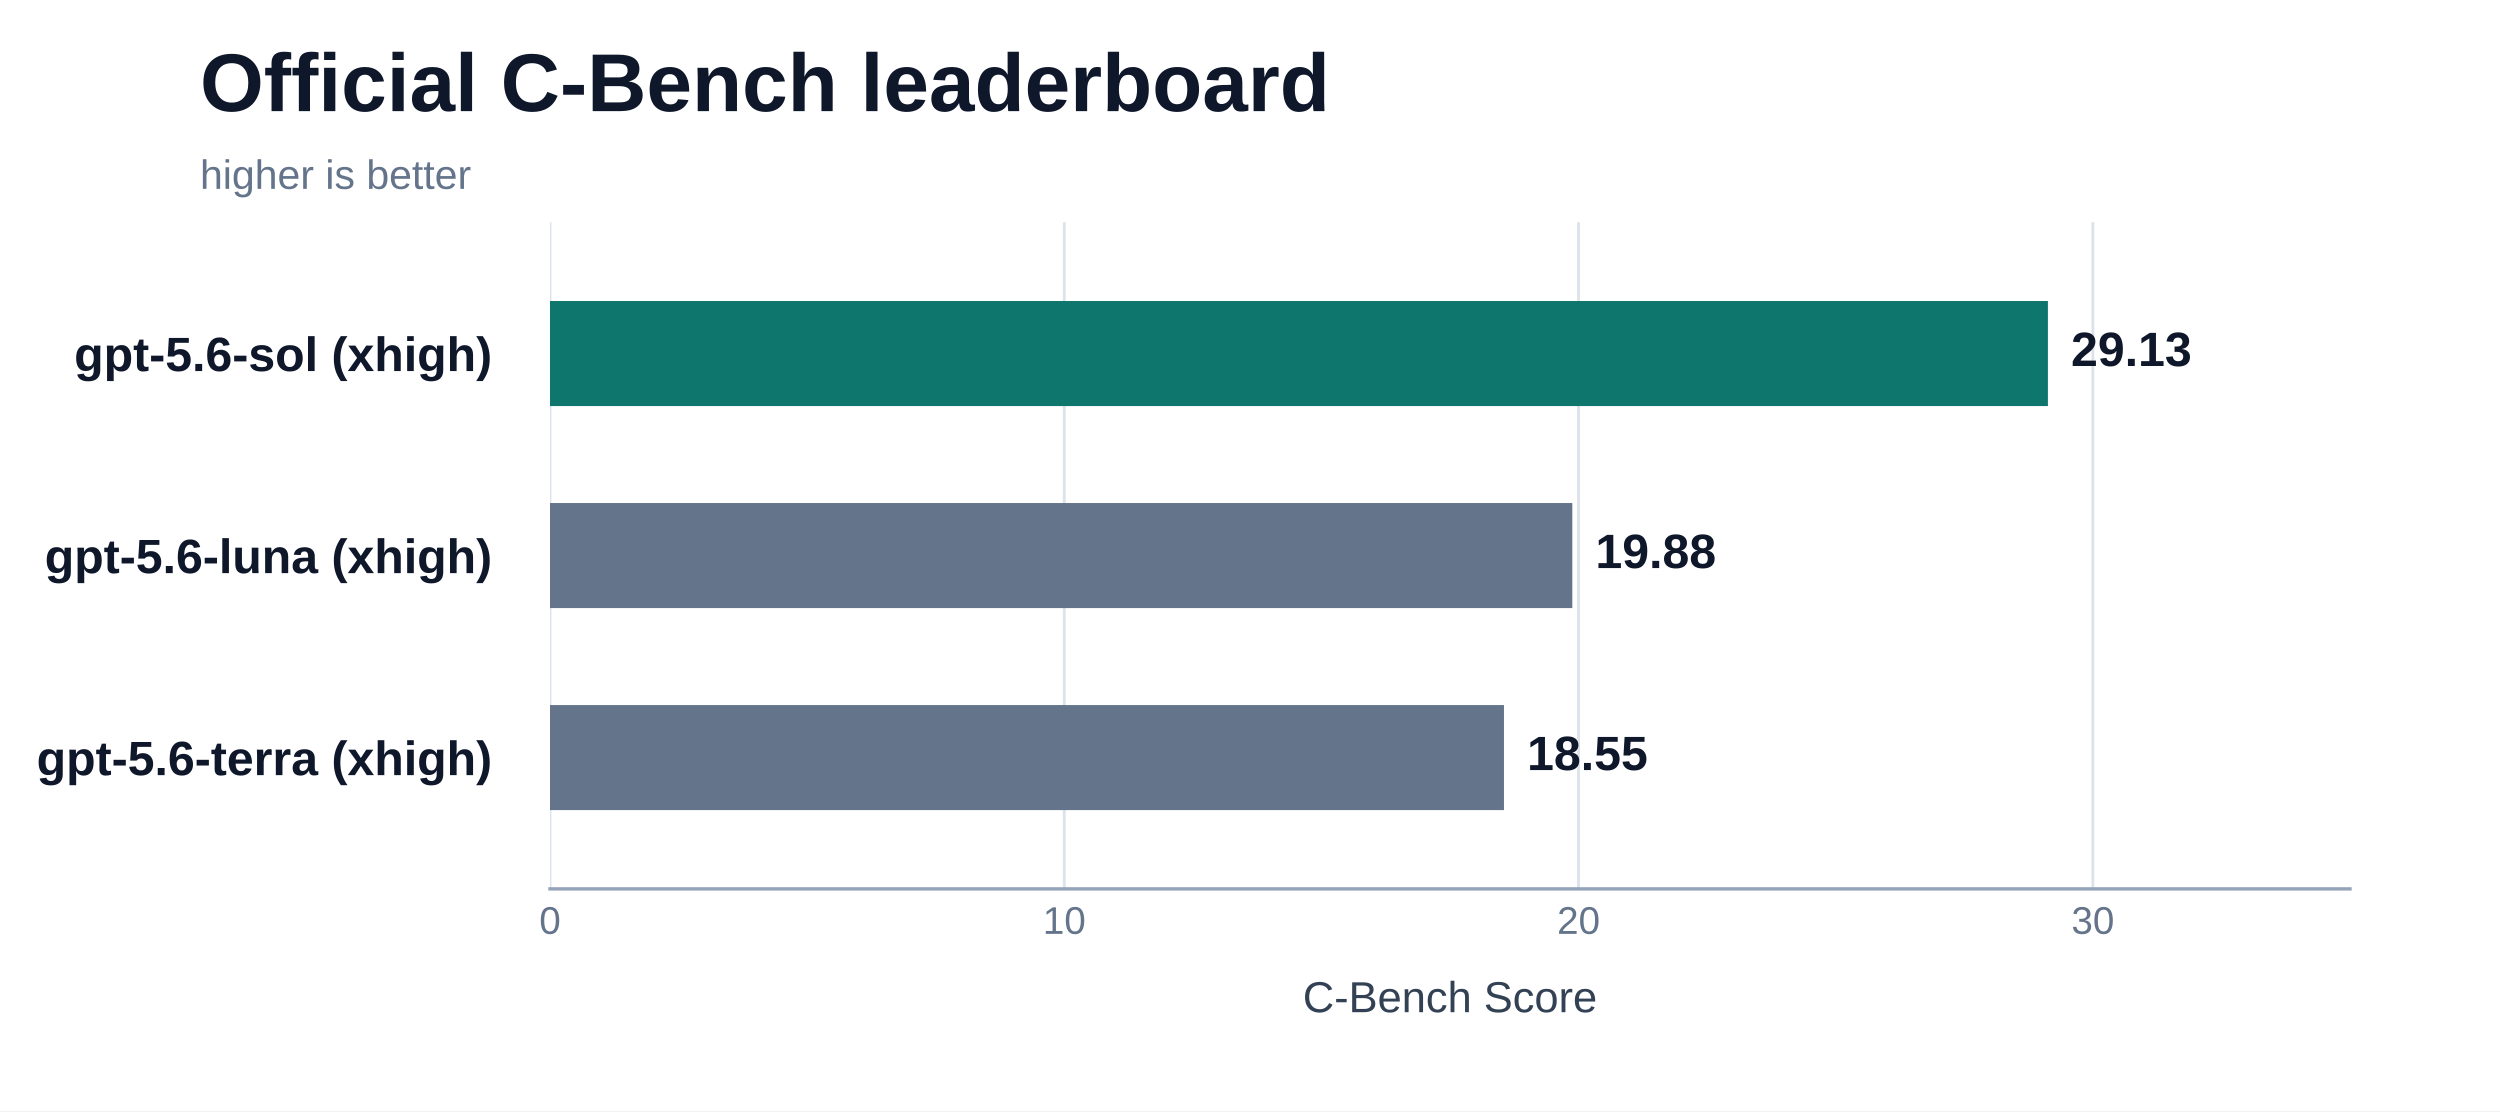
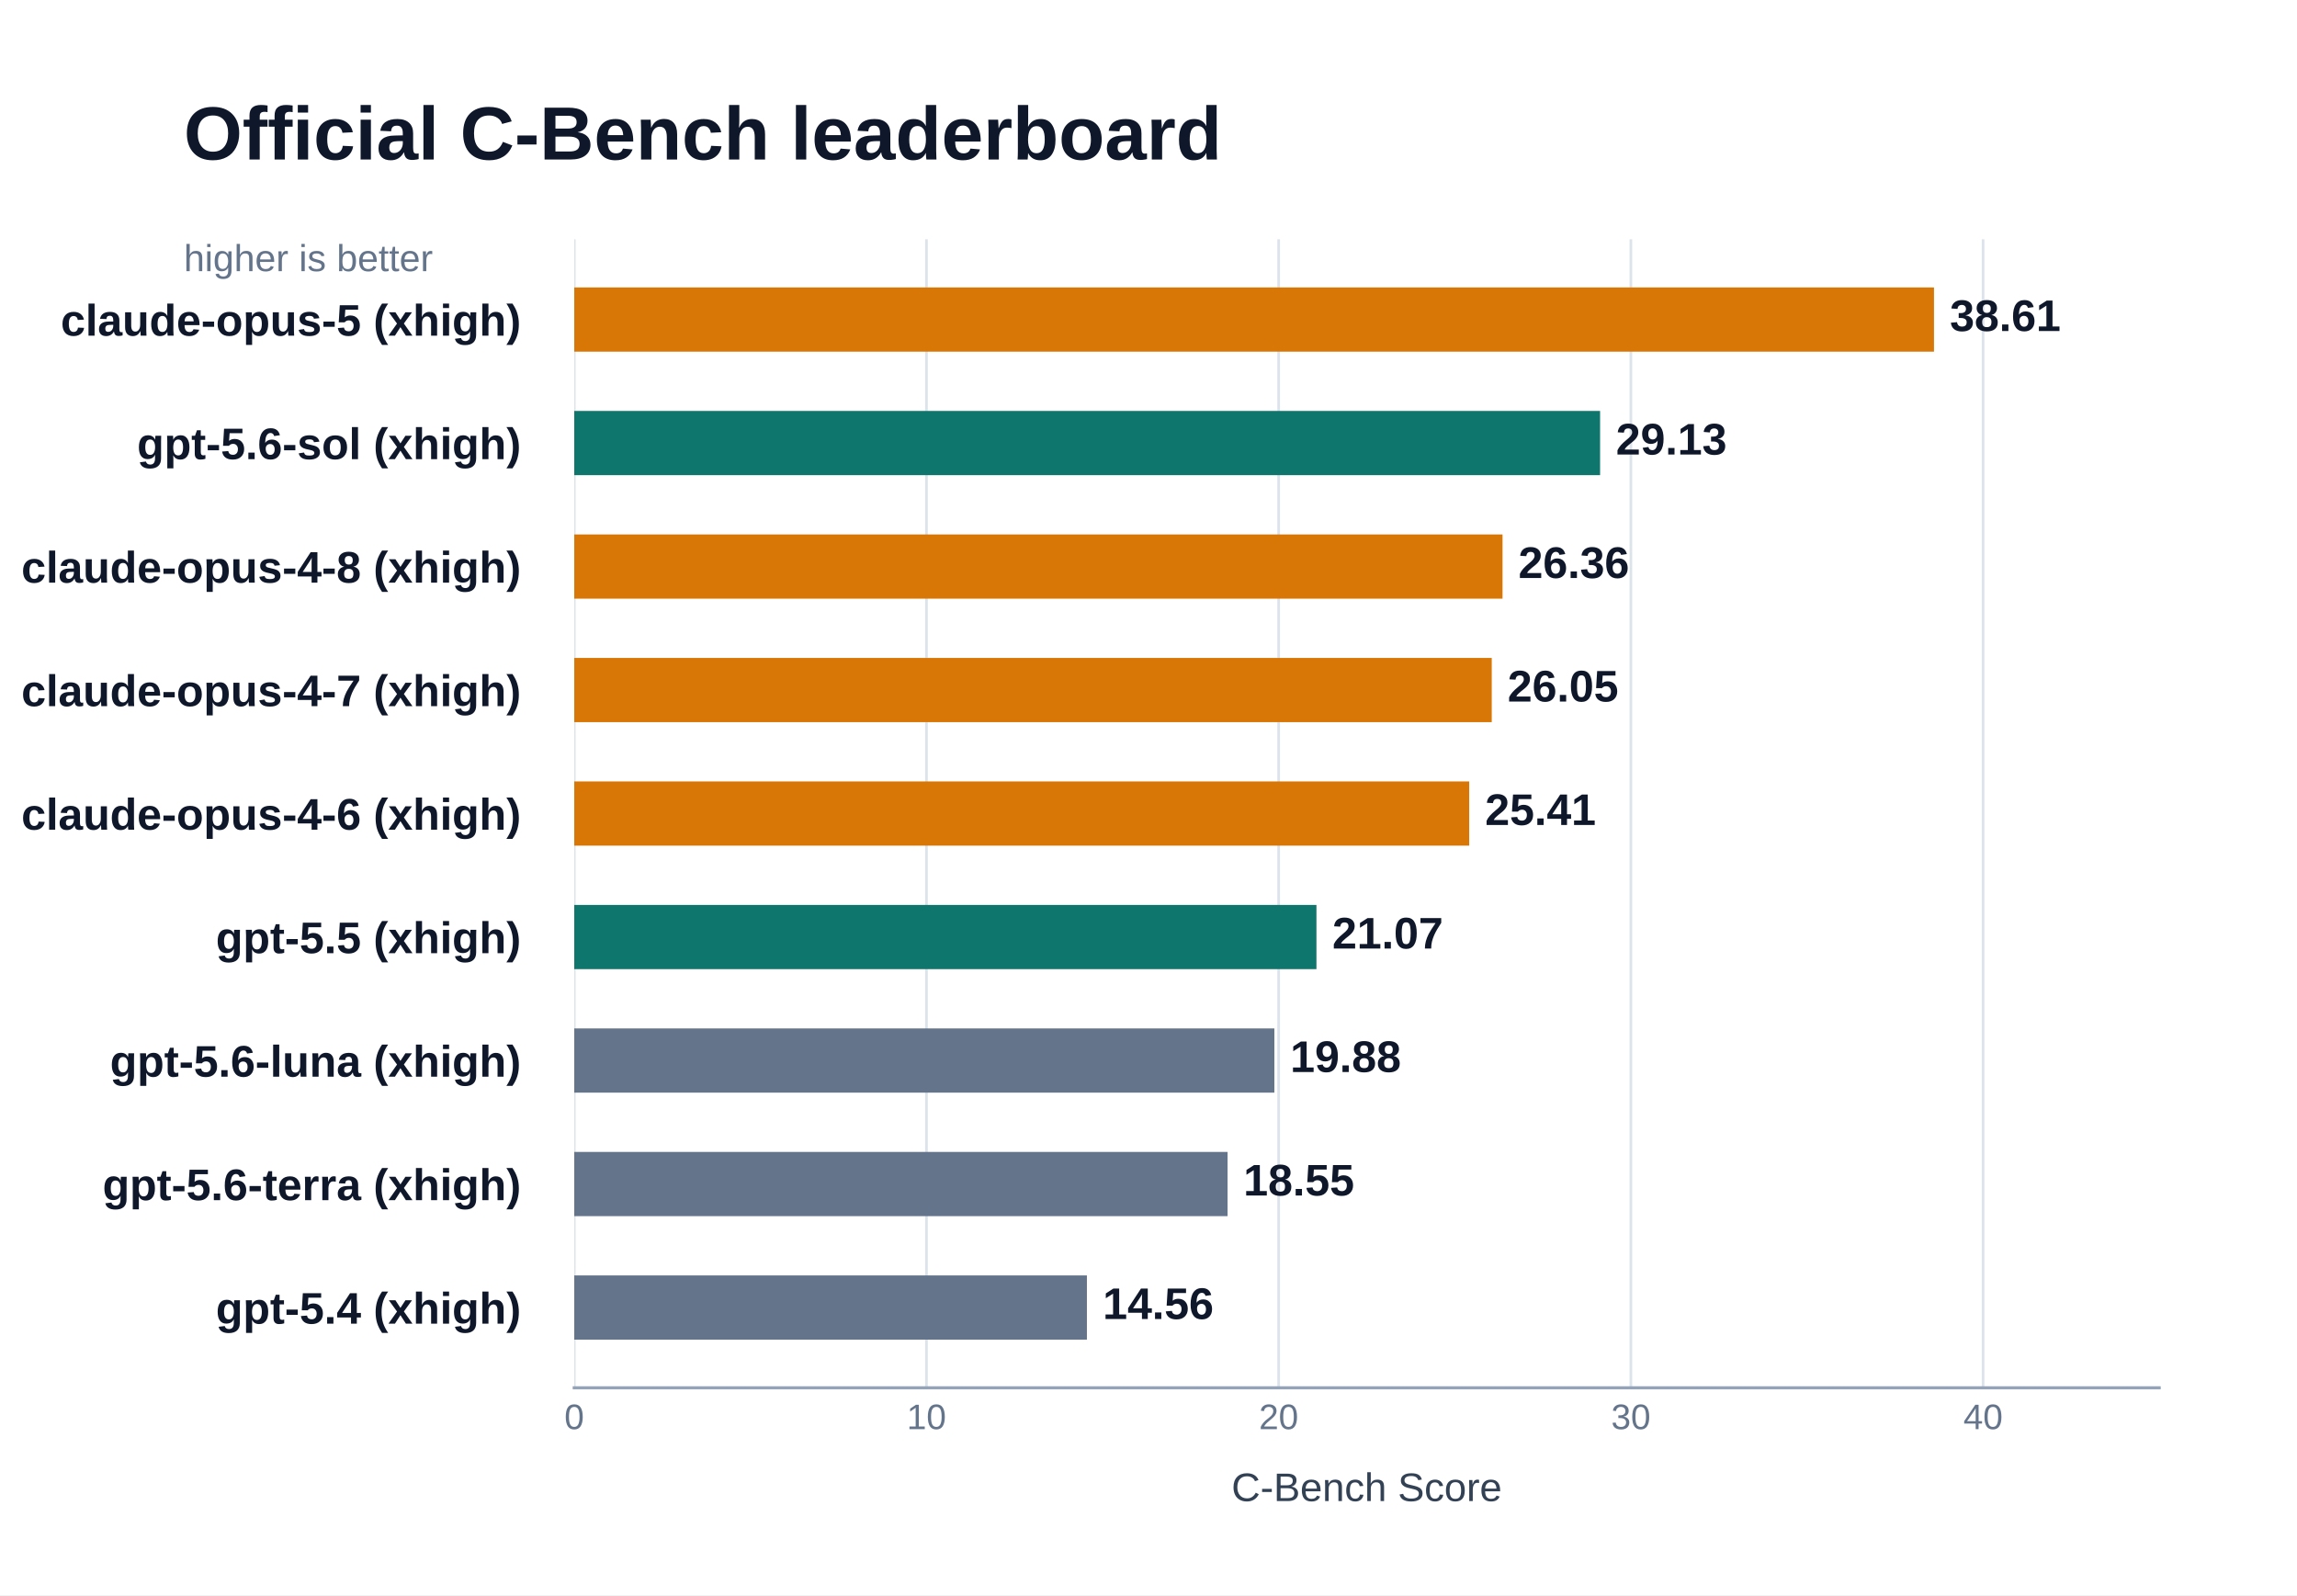
- <svg xmlns="http://www.w3.org/2000/svg" width="518.4pt" height="230.4pt" viewBox="0 0 518.4 230.4" version="1.1">
+ <svg xmlns="http://www.w3.org/2000/svg" width="518.4pt" height="360pt" viewBox="0 0 518.4 360" version="1.1">
  <defs>
    <style type="text/css">*{stroke-linejoin: round; stroke-linecap: butt}</style>
  </defs>
  <g id="figure_1">
    <g id="patch_1">
-       <path d="M 0 230.4 L 518.4 230.4 L 518.4 0 L 0 0 z " style="fill: #ffffff" />
+       <path d="M 0 360 L 518.4 360 L 518.4 0 L 0 0 z " style="fill: #ffffff" />
    </g>
    <g id="axes_1">
      <g id="patch_2">
-         <path d="M 114.048 184.32 L 487.296 184.32 L 487.296 46.08 L 114.048 46.08 z " style="fill: #ffffff" />
+         <path d="M 129.6 313.2 L 487.296 313.2 L 487.296 54 L 129.6 54 z " style="fill: #ffffff" />
      </g>
      <g id="matplotlib.axis_1">
        <g id="xtick_1">
          <g id="line2d_1">
-             <path d="M 114.048 184.32 L 114.048 46.08 " clip-path="url(#p91d8c98a12)" style="fill: none; stroke: #cbd5e1; stroke-opacity: 0.65; stroke-width: 0.6; stroke-linecap: square" />
+             <path d="M 129.6 313.2 L 129.6 54 " clip-path="url(#pd20c086126)" style="fill: none; stroke: #cbd5e1; stroke-opacity: 0.65; stroke-width: 0.6; stroke-linecap: square" />
          </g>
          <g id="line2d_2" />
          <g id="text_1">
-             <text style="font-size: 8px; font-family: 'Arial', 'Helvetica', 'Liberation Sans', 'DejaVu Sans', sans-serif; text-anchor: middle; fill: #64748b" x="114.048" y="193.644" transform="rotate(-0 114.048 193.6442)">0</text>
+             <text style="font-size: 8px; font-family: 'Arial', 'Helvetica', 'Liberation Sans', 'DejaVu Sans', sans-serif; text-anchor: middle; fill: #64748b" x="129.6" y="322.524" transform="rotate(-0 129.6 322.5242)">0</text>
          </g>
        </g>
        <g id="xtick_2">
          <g id="line2d_3">
-             <path d="M 220.69 184.32 L 220.69 46.08 " clip-path="url(#p91d8c98a12)" style="fill: none; stroke: #cbd5e1; stroke-opacity: 0.65; stroke-width: 0.6; stroke-linecap: square" />
+             <path d="M 209.088 313.2 L 209.088 54 " clip-path="url(#pd20c086126)" style="fill: none; stroke: #cbd5e1; stroke-opacity: 0.65; stroke-width: 0.6; stroke-linecap: square" />
          </g>
          <g id="line2d_4" />
          <g id="text_2">
-             <text style="font-size: 8px; font-family: 'Arial', 'Helvetica', 'Liberation Sans', 'DejaVu Sans', sans-serif; text-anchor: middle; fill: #64748b" x="220.69" y="193.644" transform="rotate(-0 220.6903 193.6442)">10</text>
+             <text style="font-size: 8px; font-family: 'Arial', 'Helvetica', 'Liberation Sans', 'DejaVu Sans', sans-serif; text-anchor: middle; fill: #64748b" x="209.088" y="322.524" transform="rotate(-0 209.088 322.5242)">10</text>
          </g>
        </g>
        <g id="xtick_3">
          <g id="line2d_5">
-             <path d="M 327.333 184.32 L 327.333 46.08 " clip-path="url(#p91d8c98a12)" style="fill: none; stroke: #cbd5e1; stroke-opacity: 0.65; stroke-width: 0.6; stroke-linecap: square" />
+             <path d="M 288.576 313.2 L 288.576 54 " clip-path="url(#pd20c086126)" style="fill: none; stroke: #cbd5e1; stroke-opacity: 0.65; stroke-width: 0.6; stroke-linecap: square" />
          </g>
          <g id="line2d_6" />
          <g id="text_3">
-             <text style="font-size: 8px; font-family: 'Arial', 'Helvetica', 'Liberation Sans', 'DejaVu Sans', sans-serif; text-anchor: middle; fill: #64748b" x="327.333" y="193.644" transform="rotate(-0 327.3326 193.6442)">20</text>
+             <text style="font-size: 8px; font-family: 'Arial', 'Helvetica', 'Liberation Sans', 'DejaVu Sans', sans-serif; text-anchor: middle; fill: #64748b" x="288.576" y="322.524" transform="rotate(-0 288.576 322.5242)">20</text>
          </g>
        </g>
        <g id="xtick_4">
          <g id="line2d_7">
-             <path d="M 433.975 184.32 L 433.975 46.08 " clip-path="url(#p91d8c98a12)" style="fill: none; stroke: #cbd5e1; stroke-opacity: 0.65; stroke-width: 0.6; stroke-linecap: square" />
+             <path d="M 368.064 313.2 L 368.064 54 " clip-path="url(#pd20c086126)" style="fill: none; stroke: #cbd5e1; stroke-opacity: 0.65; stroke-width: 0.6; stroke-linecap: square" />
          </g>
          <g id="line2d_8" />
          <g id="text_4">
-             <text style="font-size: 8px; font-family: 'Arial', 'Helvetica', 'Liberation Sans', 'DejaVu Sans', sans-serif; text-anchor: middle; fill: #64748b" x="433.975" y="193.644" transform="rotate(-0 433.9749 193.6442)">30</text>
+             <text style="font-size: 8px; font-family: 'Arial', 'Helvetica', 'Liberation Sans', 'DejaVu Sans', sans-serif; text-anchor: middle; fill: #64748b" x="368.064" y="322.524" transform="rotate(-0 368.064 322.5242)">30</text>
          </g>
        </g>
-         <g id="text_5">
-           <text style="font-size: 9px; font-family: 'Arial', 'Helvetica', 'Liberation Sans', 'DejaVu Sans', sans-serif; text-anchor: middle; fill: #334155" x="300.672" y="209.88" transform="rotate(-0 300.672 209.8801)">C-Bench Score</text>
+         <g id="xtick_5">
+           <g id="line2d_9">
+             <path d="M 447.552 313.2 L 447.552 54 " clip-path="url(#pd20c086126)" style="fill: none; stroke: #cbd5e1; stroke-opacity: 0.65; stroke-width: 0.6; stroke-linecap: square" />
+           </g>
+           <g id="line2d_10" />
+           <g id="text_5">
+             <text style="font-size: 8px; font-family: 'Arial', 'Helvetica', 'Liberation Sans', 'DejaVu Sans', sans-serif; text-anchor: middle; fill: #64748b" x="447.552" y="322.524" transform="rotate(-0 447.552 322.5242)">40</text>
+           </g>
+         </g>
+         <g id="text_6">
+           <text style="font-size: 9px; font-family: 'Arial', 'Helvetica', 'Liberation Sans', 'DejaVu Sans', sans-serif; text-anchor: middle; fill: #334155" x="308.448" y="338.76" transform="rotate(-0 308.448 338.7601)">C-Bench Score</text>
        </g>
      </g>
      <g id="matplotlib.axis_2">
        <g id="ytick_1">
-           <g id="line2d_9" />
-           <g id="text_6">
-             <text style="font-weight: 700; font-size: 10px; font-family: 'Arial', 'Helvetica', 'Liberation Sans', 'DejaVu Sans', sans-serif; text-anchor: end; fill: #0f172a" x="102.048" y="76.949" transform="rotate(-0 102.048 76.94923)">gpt-5.6-sol (xhigh)</text>
+           <g id="line2d_11" />
+           <g id="text_7">
+             <text style="font-weight: 700; font-size: 10px; font-family: 'Arial', 'Helvetica', 'Liberation Sans', 'DejaVu Sans', sans-serif; text-anchor: end; fill: #0f172a" x="117.6" y="75.756" transform="rotate(-0 117.6 75.75627)">claude-opus-5 (xhigh)</text>
          </g>
        </g>
        <g id="ytick_2">
-           <g id="line2d_10" />
-           <g id="text_7">
-             <text style="font-weight: 700; font-size: 10px; font-family: 'Arial', 'Helvetica', 'Liberation Sans', 'DejaVu Sans', sans-serif; text-anchor: end; fill: #0f172a" x="102.048" y="118.84" transform="rotate(-0 102.048 118.8401)">gpt-5.6-luna (xhigh)</text>
+           <g id="line2d_12" />
+           <g id="text_8">
+             <text style="font-weight: 700; font-size: 10px; font-family: 'Arial', 'Helvetica', 'Liberation Sans', 'DejaVu Sans', sans-serif; text-anchor: end; fill: #0f172a" x="117.6" y="103.627" transform="rotate(-0 117.6 103.6272)">gpt-5.6-sol (xhigh)</text>
          </g>
        </g>
        <g id="ytick_3">
-           <g id="line2d_11" />
-           <g id="text_8">
-             <text style="font-weight: 700; font-size: 10px; font-family: 'Arial', 'Helvetica', 'Liberation Sans', 'DejaVu Sans', sans-serif; text-anchor: end; fill: #0f172a" x="102.048" y="160.731" transform="rotate(-0 102.048 160.731)">gpt-5.6-terra (xhigh)</text>
+           <g id="line2d_13" />
+           <g id="text_9">
+             <text style="font-weight: 700; font-size: 10px; font-family: 'Arial', 'Helvetica', 'Liberation Sans', 'DejaVu Sans', sans-serif; text-anchor: end; fill: #0f172a" x="117.6" y="131.498" transform="rotate(-0 117.6 131.4982)">claude-opus-4-8 (xhigh)</text>
+           </g>
+         </g>
+         <g id="ytick_4">
+           <g id="line2d_14" />
+           <g id="text_10">
+             <text style="font-weight: 700; font-size: 10px; font-family: 'Arial', 'Helvetica', 'Liberation Sans', 'DejaVu Sans', sans-serif; text-anchor: end; fill: #0f172a" x="117.6" y="159.369" transform="rotate(-0 117.6 159.3692)">claude-opus-4-7 (xhigh)</text>
+           </g>
+         </g>
+         <g id="ytick_5">
+           <g id="line2d_15" />
+           <g id="text_11">
+             <text style="font-weight: 700; font-size: 10px; font-family: 'Arial', 'Helvetica', 'Liberation Sans', 'DejaVu Sans', sans-serif; text-anchor: end; fill: #0f172a" x="117.6" y="187.24" transform="rotate(-0 117.6 187.2401)">claude-opus-4-6 (xhigh)</text>
+           </g>
+         </g>
+         <g id="ytick_6">
+           <g id="line2d_16" />
+           <g id="text_12">
+             <text style="font-weight: 700; font-size: 10px; font-family: 'Arial', 'Helvetica', 'Liberation Sans', 'DejaVu Sans', sans-serif; text-anchor: end; fill: #0f172a" x="117.6" y="215.111" transform="rotate(-0 117.6 215.1111)">gpt-5.5 (xhigh)</text>
+           </g>
+         </g>
+         <g id="ytick_7">
+           <g id="line2d_17" />
+           <g id="text_13">
+             <text style="font-weight: 700; font-size: 10px; font-family: 'Arial', 'Helvetica', 'Liberation Sans', 'DejaVu Sans', sans-serif; text-anchor: end; fill: #0f172a" x="117.6" y="242.982" transform="rotate(-0 117.6 242.9821)">gpt-5.6-luna (xhigh)</text>
+           </g>
+         </g>
+         <g id="ytick_8">
+           <g id="line2d_18" />
+           <g id="text_14">
+             <text style="font-weight: 700; font-size: 10px; font-family: 'Arial', 'Helvetica', 'Liberation Sans', 'DejaVu Sans', sans-serif; text-anchor: end; fill: #0f172a" x="117.6" y="270.853" transform="rotate(-0 117.6 270.853)">gpt-5.6-terra (xhigh)</text>
+           </g>
+         </g>
+         <g id="ytick_9">
+           <g id="line2d_19" />
+           <g id="text_15">
+             <text style="font-weight: 700; font-size: 10px; font-family: 'Arial', 'Helvetica', 'Liberation Sans', 'DejaVu Sans', sans-serif; text-anchor: end; fill: #0f172a" x="117.6" y="298.724" transform="rotate(-0 117.6 298.724)">gpt-5.4 (xhigh)</text>
          </g>
        </g>
      </g>
      <g id="patch_3">
-         <path d="M 114.048 84.201 L 424.655 84.201 L 424.655 62.417 L 114.048 62.417 z " clip-path="url(#p91d8c98a12)" style="fill: #0f766e" />
+         <path d="M 129.6 79.363 L 436.473 79.363 L 436.473 64.87 L 129.6 64.87 z " clip-path="url(#pd20c086126)" style="fill: #d97706" />
      </g>
      <g id="patch_4">
-         <path d="M 114.048 126.092 L 326.032 126.092 L 326.032 104.308 L 114.048 104.308 z " clip-path="url(#p91d8c98a12)" style="fill: #64748b" />
+         <path d="M 129.6 107.234 L 361.117 107.234 L 361.117 92.741 L 129.6 92.741 z " clip-path="url(#pd20c086126)" style="fill: #0f766e" />
      </g>
      <g id="patch_5">
-         <path d="M 114.048 167.983 L 311.862 167.983 L 311.862 146.199 L 114.048 146.199 z " clip-path="url(#p91d8c98a12)" style="fill: #64748b" />
+         <path d="M 129.6 135.105 L 339.098 135.105 L 339.098 120.612 L 129.6 120.612 z " clip-path="url(#pd20c086126)" style="fill: #d97706" />
      </g>
      <g id="patch_6">
-         <path d="M 114.048 184.32 L 487.296 184.32 " style="fill: none; stroke: #94a3b8; stroke-width: 0.7; stroke-linejoin: miter; stroke-linecap: square" />
+         <path d="M 129.6 162.975 L 336.665 162.975 L 336.665 148.483 L 129.6 148.483 z " clip-path="url(#pd20c086126)" style="fill: #d97706" />
      </g>
-       <g id="text_9">
-         <text style="font-weight: 700; font-size: 10px; font-family: 'Arial', 'Helvetica', 'Liberation Sans', 'DejaVu Sans', sans-serif; text-anchor: start; fill: #0f172a" x="429.453" y="75.897" transform="rotate(-0 429.4534 75.89698)">29.13</text>
+       <g id="patch_7">
+         <path d="M 129.6 190.846 L 331.581 190.846 L 331.581 176.354 L 129.6 176.354 z " clip-path="url(#pd20c086126)" style="fill: #d97706" />
      </g>
-       <g id="text_10">
-         <text style="font-weight: 700; font-size: 10px; font-family: 'Arial', 'Helvetica', 'Liberation Sans', 'DejaVu Sans', sans-serif; text-anchor: start; fill: #0f172a" x="330.831" y="117.788" transform="rotate(-0 330.8312 117.7879)">19.88</text>
+       <g id="patch_8">
+         <path d="M 129.6 218.717 L 297.102 218.717 L 297.102 204.225 L 129.6 204.225 z " clip-path="url(#pd20c086126)" style="fill: #0f766e" />
      </g>
-       <g id="text_11">
-         <text style="font-weight: 700; font-size: 10px; font-family: 'Arial', 'Helvetica', 'Liberation Sans', 'DejaVu Sans', sans-serif; text-anchor: start; fill: #0f172a" x="316.661" y="159.679" transform="rotate(-0 316.6609 159.6788)">18.55</text>
+       <g id="patch_9">
+         <path d="M 129.6 246.588 L 287.607 246.588 L 287.607 232.095 L 129.6 232.095 z " clip-path="url(#pd20c086126)" style="fill: #64748b" />
+       </g>
+       <g id="patch_10">
+         <path d="M 129.6 274.459 L 277.045 274.459 L 277.045 259.966 L 129.6 259.966 z " clip-path="url(#pd20c086126)" style="fill: #64748b" />
+       </g>
+       <g id="patch_11">
+         <path d="M 129.6 302.33 L 245.301 302.33 L 245.301 287.837 L 129.6 287.837 z " clip-path="url(#pd20c086126)" style="fill: #64748b" />
+       </g>
+       <g id="patch_12">
+         <path d="M 129.6 313.2 L 487.296 313.2 " style="fill: none; stroke: #94a3b8; stroke-width: 0.7; stroke-linejoin: miter; stroke-linecap: square" />
+       </g>
+       <g id="text_16">
+         <text style="font-weight: 700; font-size: 10px; font-family: 'Arial', 'Helvetica', 'Liberation Sans', 'DejaVu Sans', sans-serif; text-anchor: start; fill: #0f172a" x="440.05" y="74.704" transform="rotate(-0 440.0501 74.70402)">38.61</text>
+       </g>
+       <g id="text_17">
+         <text style="font-weight: 700; font-size: 10px; font-family: 'Arial', 'Helvetica', 'Liberation Sans', 'DejaVu Sans', sans-serif; text-anchor: start; fill: #0f172a" x="364.694" y="102.575" transform="rotate(-0 364.6939 102.575)">29.13</text>
+       </g>
+       <g id="text_18">
+         <text style="font-weight: 700; font-size: 10px; font-family: 'Arial', 'Helvetica', 'Liberation Sans', 'DejaVu Sans', sans-serif; text-anchor: start; fill: #0f172a" x="342.675" y="130.446" transform="rotate(-0 342.675 130.446)">26.36</text>
+       </g>
+       <g id="text_19">
+         <text style="font-weight: 700; font-size: 10px; font-family: 'Arial', 'Helvetica', 'Liberation Sans', 'DejaVu Sans', sans-serif; text-anchor: start; fill: #0f172a" x="340.242" y="158.317" transform="rotate(-0 340.2422 158.3169)">26.05</text>
+       </g>
+       <g id="text_20">
+         <text style="font-weight: 700; font-size: 10px; font-family: 'Arial', 'Helvetica', 'Liberation Sans', 'DejaVu Sans', sans-serif; text-anchor: start; fill: #0f172a" x="335.158" y="186.188" transform="rotate(-0 335.1581 186.1879)">25.41</text>
+       </g>
+       <g id="text_21">
+         <text style="font-weight: 700; font-size: 10px; font-family: 'Arial', 'Helvetica', 'Liberation Sans', 'DejaVu Sans', sans-serif; text-anchor: start; fill: #0f172a" x="300.679" y="214.059" transform="rotate(-0 300.6788 214.0589)">21.07</text>
+       </g>
+       <g id="text_22">
+         <text style="font-weight: 700; font-size: 10px; font-family: 'Arial', 'Helvetica', 'Liberation Sans', 'DejaVu Sans', sans-serif; text-anchor: start; fill: #0f172a" x="291.184" y="241.93" transform="rotate(-0 291.1837 241.9298)">19.88</text>
+       </g>
+       <g id="text_23">
+         <text style="font-weight: 700; font-size: 10px; font-family: 'Arial', 'Helvetica', 'Liberation Sans', 'DejaVu Sans', sans-serif; text-anchor: start; fill: #0f172a" x="280.622" y="269.801" transform="rotate(-0 280.6217 269.8008)">18.55</text>
+       </g>
+       <g id="text_24">
+         <text style="font-weight: 700; font-size: 10px; font-family: 'Arial', 'Helvetica', 'Liberation Sans', 'DejaVu Sans', sans-serif; text-anchor: start; fill: #0f172a" x="248.878" y="297.672" transform="rotate(-0 248.8782 297.6718)">14.56</text>
      </g>
    </g>
-     <g id="text_12">
-       <text style="font-weight: 700; font-size: 17px; font-family: 'Arial', 'Helvetica', 'Liberation Sans', 'DejaVu Sans', sans-serif; text-anchor: start; fill: #0f172a" x="41.472" y="23.04" transform="rotate(-0 41.472 23.04)">Official C-Bench leaderboard</text>
+     <g id="text_25">
+       <text style="font-weight: 700; font-size: 17px; font-family: 'Arial', 'Helvetica', 'Liberation Sans', 'DejaVu Sans', sans-serif; text-anchor: start; fill: #0f172a" x="41.472" y="36" transform="rotate(-0 41.472 36)">Official C-Bench leaderboard</text>
    </g>
-     <g id="text_13">
-       <text style="font-size: 8.5px; font-family: 'Arial', 'Helvetica', 'Liberation Sans', 'DejaVu Sans', sans-serif; text-anchor: start; fill: #64748b" x="41.472" y="39.168" transform="rotate(-0 41.472 39.168)">higher is better</text>
+     <g id="text_26">
+       <text style="font-size: 8.5px; font-family: 'Arial', 'Helvetica', 'Liberation Sans', 'DejaVu Sans', sans-serif; text-anchor: start; fill: #64748b" x="41.472" y="61.2" transform="rotate(-0 41.472 61.2)">higher is better</text>
    </g>
  </g>
  <defs>
-     <clipPath id="p91d8c98a12">
-       <rect x="114.048" y="46.08" width="373.248" height="138.24" />
+     <clipPath id="pd20c086126">
+       <rect x="129.6" y="54" width="357.696" height="259.2" />
    </clipPath>
  </defs>
</svg>
